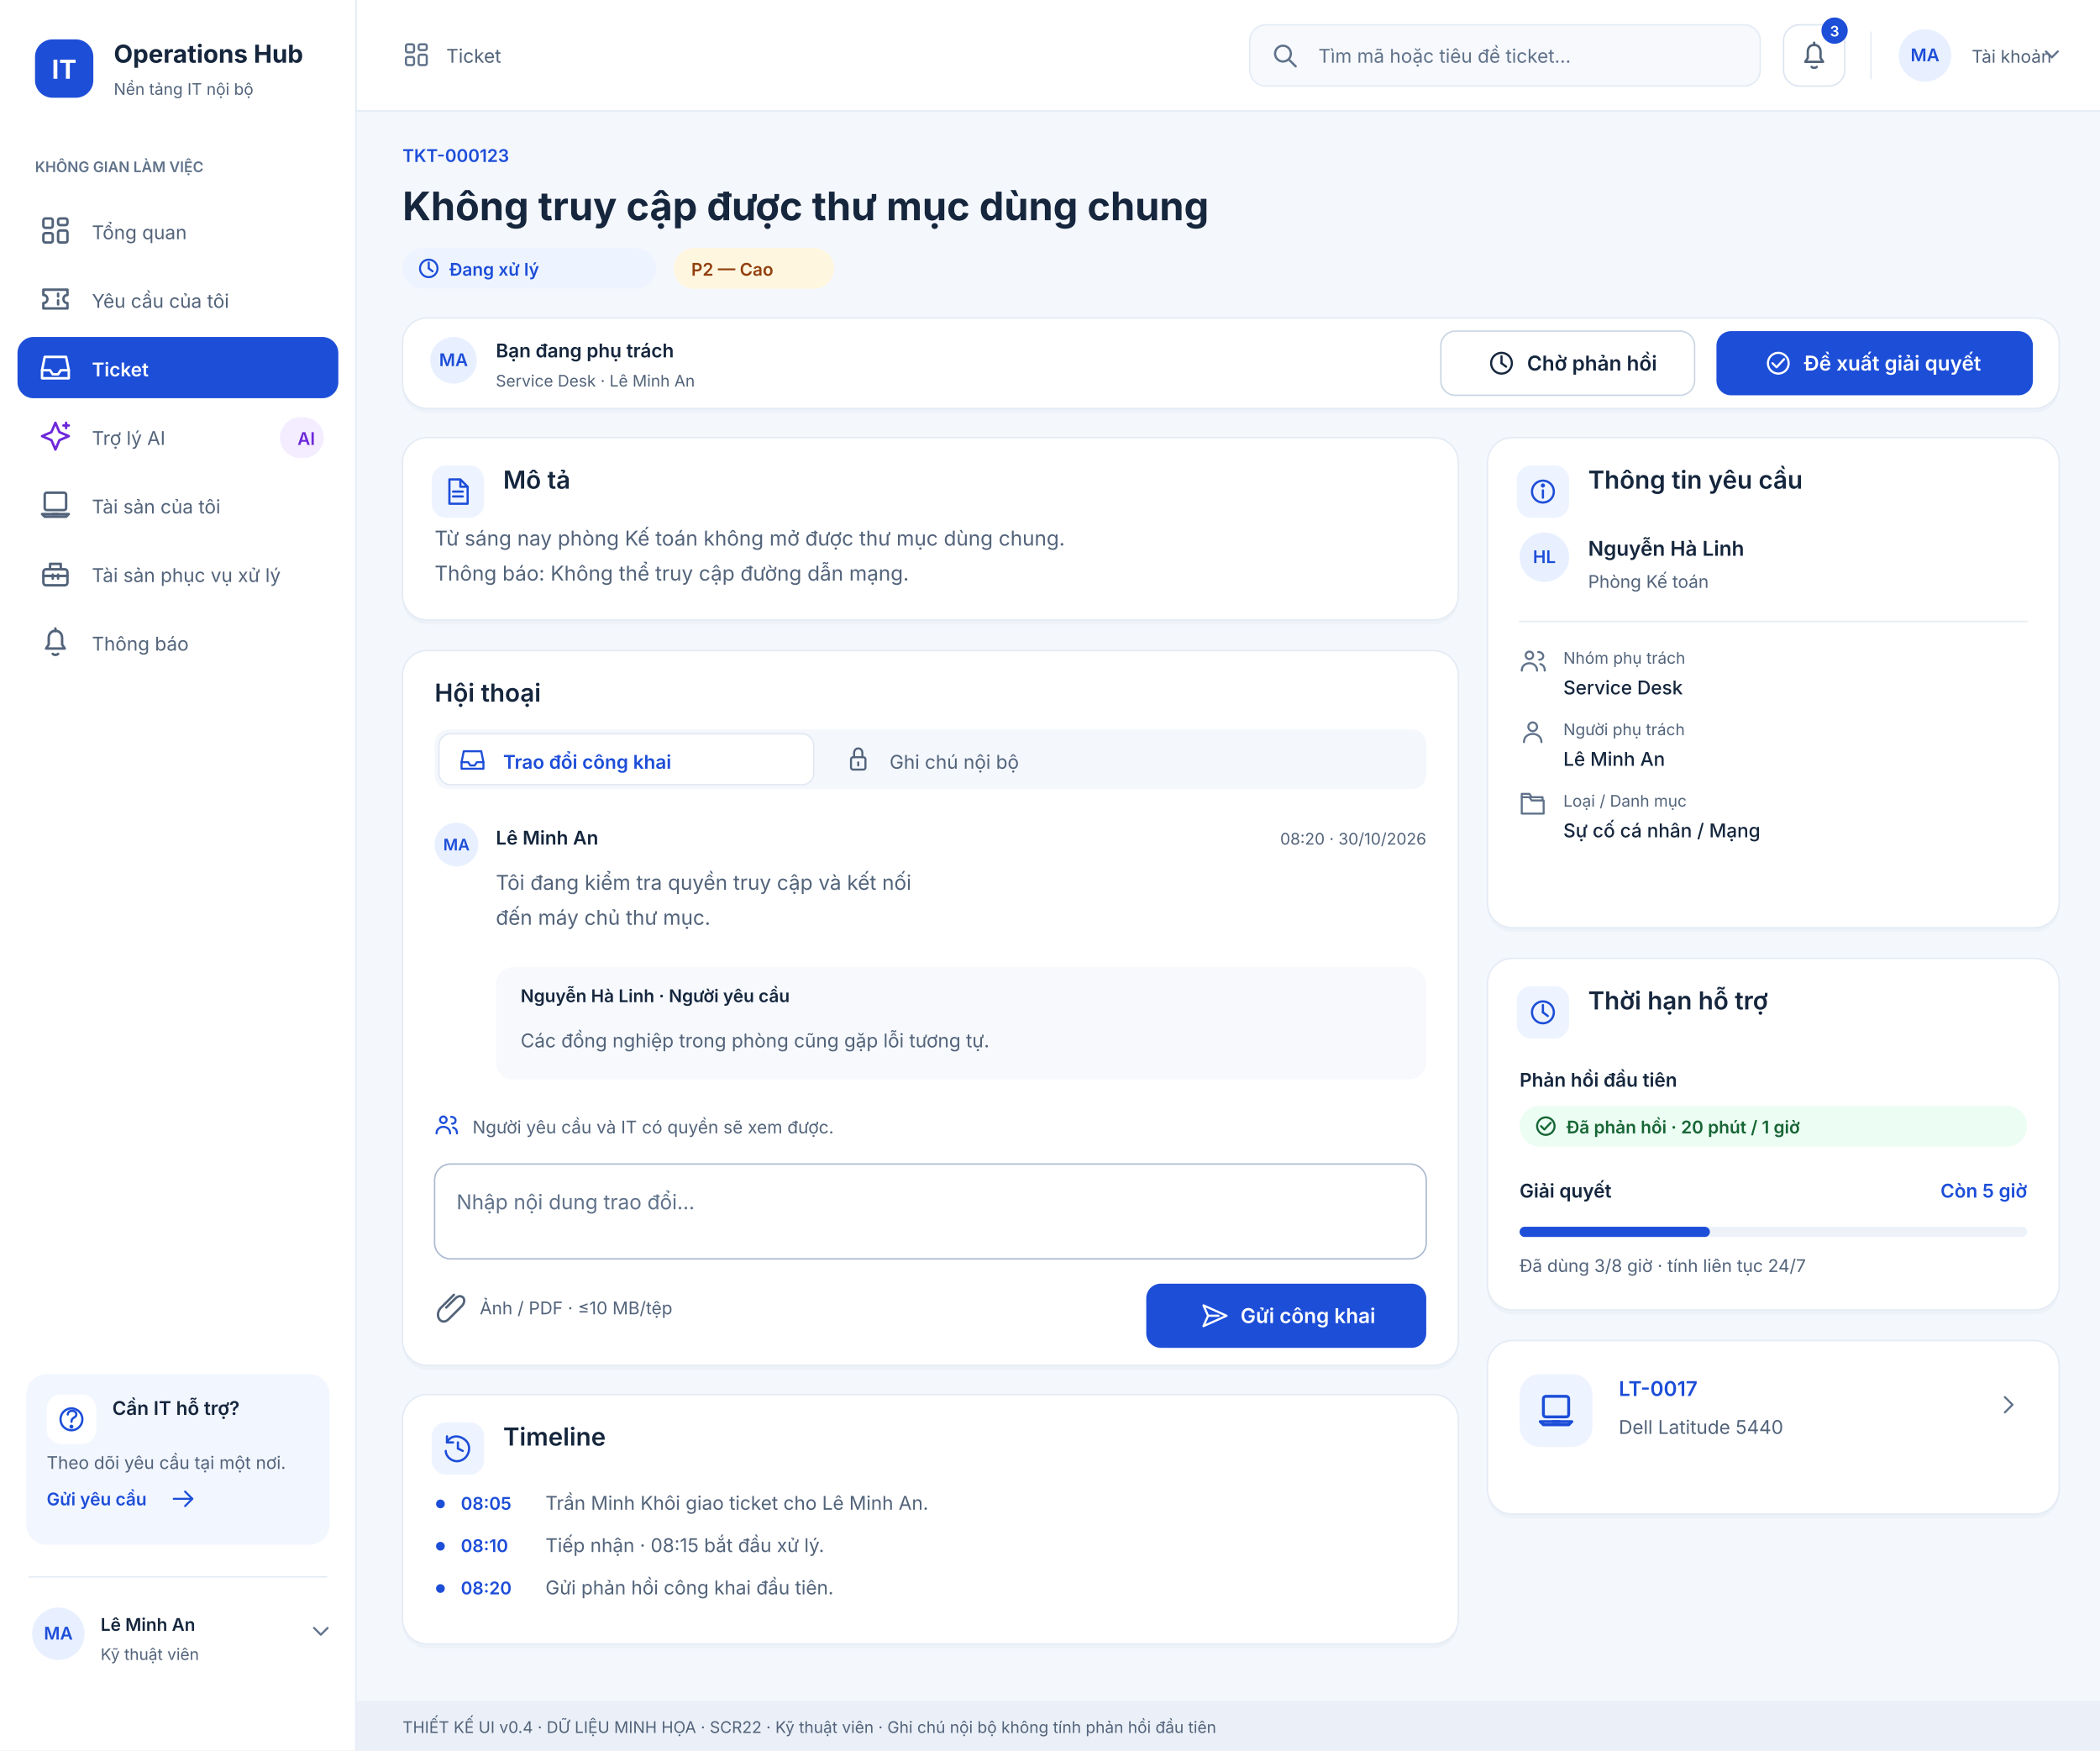
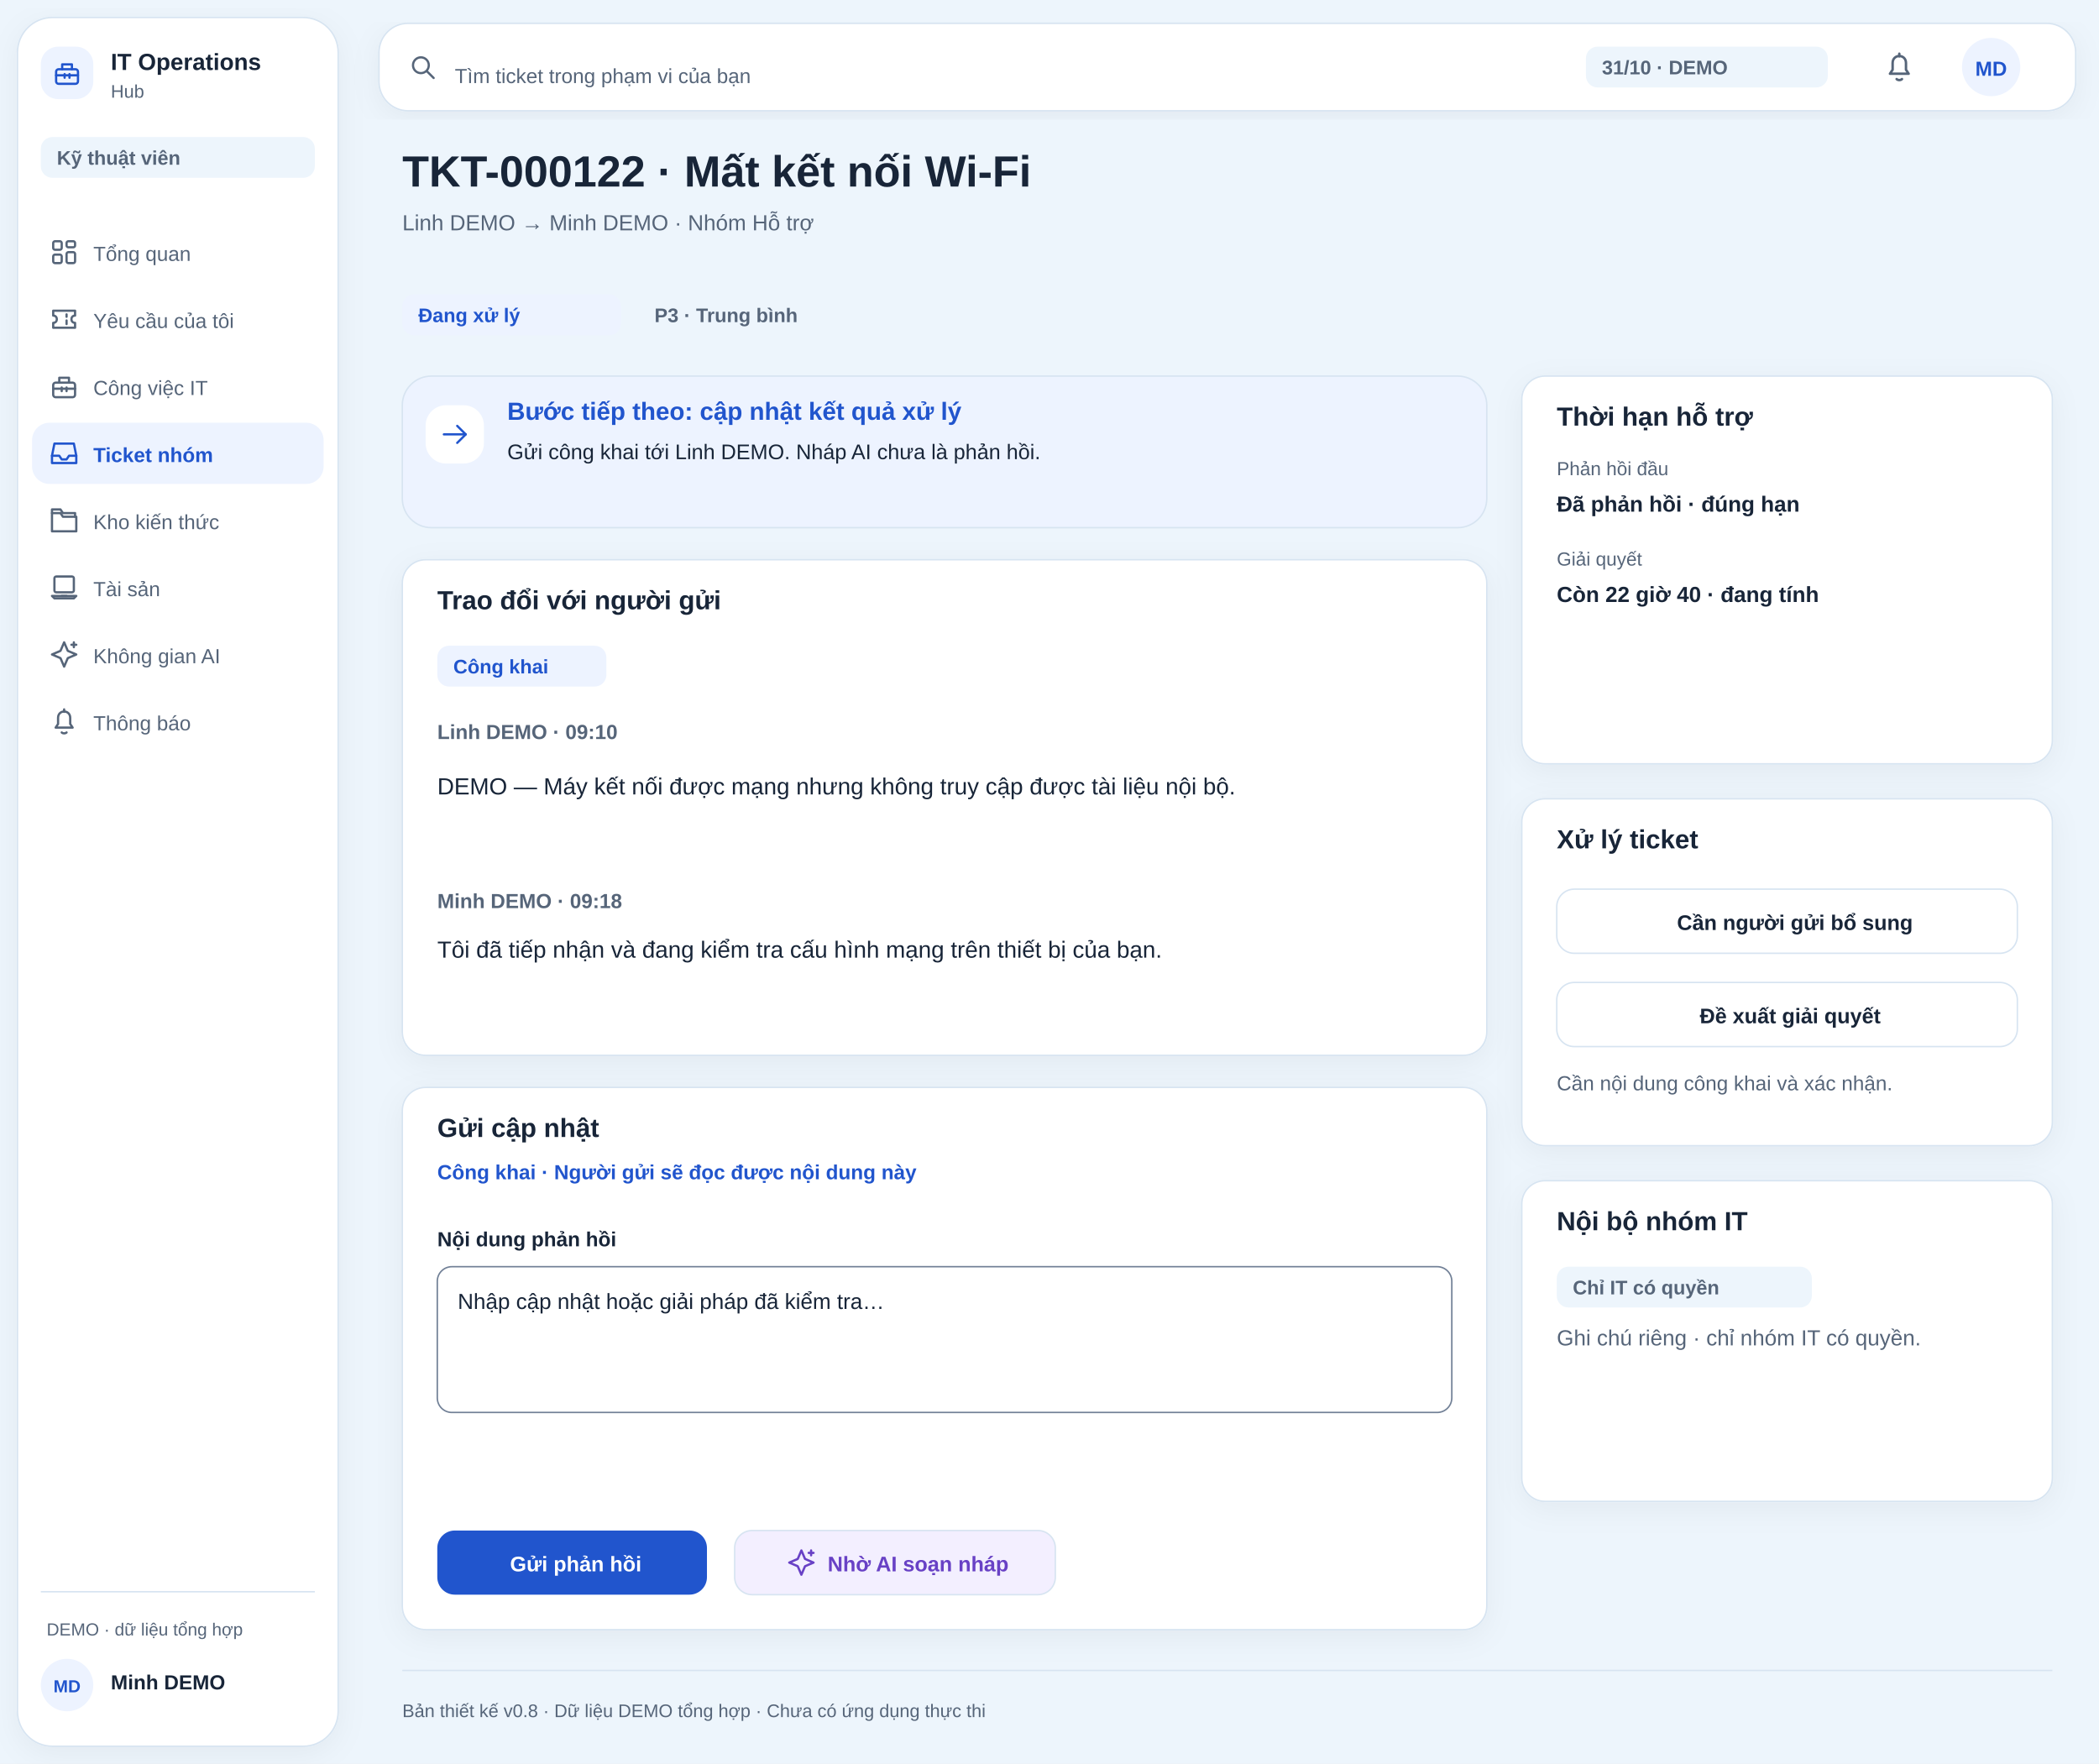
- <svg xmlns="http://www.w3.org/2000/svg" width="1440" height="1200" viewBox="0 0 1440 1200" role="img" aria-labelledby="title desc" data-figure-id="FIG-UI05" data-design-status="design-draft">
-   <style>text{font-family:Inter,Segoe UI,Arial,sans-serif}</style>
-   <rect x="0" y="0" width="1440" height="1200" rx="0" fill="#F4F7FC" />
-   <rect x="0" y="0" width="244" height="1200" rx="0" fill="white" />
-   <line x1="244" y1="0" x2="244" y2="1200" stroke="#E5ECF5" stroke-width="1" stroke-linecap="round" />
-   <rect x="24" y="27" width="40" height="40" rx="12" fill="#1D4ED8" />
-   <text x="44" y="54" font-size="18" fill="white" font-weight="700" text-anchor="middle">IT</text>
-   <text x="78" y="43" font-size="17" fill="#15263D" font-weight="700" text-anchor="start">Operations Hub</text>
-   <text x="78" y="65" font-size="11" fill="#52637A" font-weight="400" text-anchor="start">Nền tảng IT nội bộ</text>
-   <text x="24" y="118" font-size="10" fill="#60728A" font-weight="600" text-anchor="start">KHÔNG GIAN LÀM VIỆC</text>
-   <rect x="29.75" y="149.75" width="6.417" height="6.417" rx="1.375" fill="none" stroke="#52637A" stroke-width="1.696" />
-   <rect x="39.833" y="149.75" width="6.417" height="4.583" rx="1.375" fill="none" stroke="#52637A" stroke-width="1.696" />
-   <rect x="29.75" y="159.833" width="6.417" height="6.417" rx="1.375" fill="none" stroke="#52637A" stroke-width="1.696" />
-   <rect x="39.833" y="158.0" width="6.417" height="8.25" rx="1.375" fill="none" stroke="#52637A" stroke-width="1.696" />
-   <text x="63" y="164" font-size="13" fill="#52637A" font-weight="400" text-anchor="start">Tổng quan</text>
-   <path d="M 29.75 198.583 L 46.25 198.583 L 46.25 202.25 C 42.583 202.25 42.583 207.75 46.25 207.75 L 46.25 211.417 L 29.75 211.417 L 29.75 207.75 C 33.417 207.75 33.417 202.25 29.75 202.25 Z" fill="none" stroke="#52637A" stroke-width="1.696" stroke-linecap="round" stroke-linejoin="round" />
-   <line x1="39.833" y1="201.333" x2="39.833" y2="203.167" stroke="#52637A" stroke-width="1.696" stroke-linecap="round" />
-   <line x1="39.833" y1="205.917" x2="39.833" y2="208.667" stroke="#52637A" stroke-width="1.696" stroke-linecap="round" />
-   <text x="63" y="211" font-size="13" fill="#52637A" font-weight="400" text-anchor="start">Yêu cầu của tôi</text>
-   <rect x="12" y="231" width="220" height="42" rx="11" fill="#1D4ED8" />
-   <path d="M 30.667 244.667 L 45.333 244.667 L 47.167 253.833 L 47.167 259.333 L 28.833 259.333 L 28.833 253.833 Z" fill="none" stroke="white" stroke-width="1.696" stroke-linecap="round" stroke-linejoin="round" />
-   <path d="M 28.833 253.833 L 34.333 253.833 L 36.167 256.583 L 39.833 256.583 L 41.667 253.833 L 47.167 253.833" fill="none" stroke="white" stroke-width="1.696" stroke-linecap="round" stroke-linejoin="round" />
-   <text x="63" y="258" font-size="13" fill="white" font-weight="600" text-anchor="start">Ticket</text>
-   <path d="M 38.0 289.833 L 40.75 296.25 L 47.167 299.0 L 40.75 301.75 L 38.0 308.167 L 35.25 301.75 L 28.833 299.0 L 35.25 296.25 Z" fill="none" stroke="#6D28D9" stroke-width="1.696" stroke-linecap="round" stroke-linejoin="round" />
-   <line x1="45.333" y1="289.833" x2="45.333" y2="293.5" stroke="#6D28D9" stroke-width="1.696" stroke-linecap="round" />
-   <line x1="43.5" y1="291.667" x2="47.167" y2="291.667" stroke="#6D28D9" stroke-width="1.696" stroke-linecap="round" />
-   <text x="63" y="305" font-size="13" fill="#52637A" font-weight="400" text-anchor="start">Trợ lý AI</text>
-   <rect x="192" y="286" width="30" height="28" rx="14" fill="#F3EDFF" />
-   <text x="204" y="305" font-size="12" fill="#6D28D9" font-weight="600" text-anchor="start">AI</text>
-   <rect x="30.667" y="337.75" width="14.667" height="11.917" rx="1.375" fill="none" stroke="#52637A" stroke-width="1.696" />
-   <path d="M 28.833 352.417 L 47.167 352.417 L 45.333 354.25 L 30.667 354.25 Z" fill="none" stroke="#52637A" stroke-width="1.696" stroke-linecap="round" stroke-linejoin="round" />
-   <line x1="36.167" y1="352.417" x2="39.833" y2="352.417" stroke="#52637A" stroke-width="1.696" stroke-linecap="round" />
-   <text x="63" y="352" font-size="13" fill="#52637A" font-weight="400" text-anchor="start">Tài sản của tôi</text>
-   <rect x="29.75" y="390.25" width="16.5" height="11.0" rx="1.833" fill="none" stroke="#52637A" stroke-width="1.696" />
-   <path d="M 34.333 390.25 L 34.333 386.583 L 41.667 386.583 L 41.667 390.25" fill="none" stroke="#52637A" stroke-width="1.696" stroke-linecap="round" stroke-linejoin="round" />
-   <line x1="29.75" y1="394.833" x2="46.25" y2="394.833" stroke="#52637A" stroke-width="1.696" stroke-linecap="round" />
-   <line x1="36.167" y1="393.917" x2="36.167" y2="396.667" stroke="#52637A" stroke-width="1.696" stroke-linecap="round" />
-   <line x1="39.833" y1="393.917" x2="39.833" y2="396.667" stroke="#52637A" stroke-width="1.696" stroke-linecap="round" />
-   <text x="63" y="399" font-size="13" fill="#52637A" font-weight="400" text-anchor="start">Tài sản phục vụ xử lý</text>
-   <path d="M 31.583 444.583 L 44.417 444.583 L 42.583 441.833 L 42.583 437.25 C 42.583 430.833 33.417 430.833 33.417 437.25 L 33.417 441.833 Z" fill="none" stroke="#52637A" stroke-width="1.696" stroke-linecap="round" stroke-linejoin="round" />
-   <path d="M 36.167 448.25 C 37.083 449.167 38.917 449.167 39.833 448.25" fill="none" stroke="#52637A" stroke-width="1.696" stroke-linecap="round" stroke-linejoin="round" />
-   <line x1="38.0" y1="430.833" x2="38.0" y2="432.667" stroke="#52637A" stroke-width="1.696" stroke-linecap="round" />
-   <text x="63" y="446" font-size="13" fill="#52637A" font-weight="400" text-anchor="start">Thông báo</text>
-   <rect x="18" y="942" width="208" height="117" rx="14" fill="#F2F6FF" />
-   <rect x="32" y="956" width="34" height="34" rx="10" fill="white" />
-   <circle cx="49.0" cy="973.0" r="7.5" fill="none" stroke="#1D4ED8" stroke-width="1.542" />
-   <path d="M 46.5 969.667 C 46.5 966.333 52.333 966.333 52.333 969.667 C 52.333 972.167 49.0 971.333 49.0 974.667" fill="none" stroke="#1D4ED8" stroke-width="1.542" stroke-linecap="round" stroke-linejoin="round" />
-   <circle cx="49.0" cy="978.0" r="0.583" fill="#1D4ED8" stroke="#1D4ED8" stroke-width="1.542" />
-   <text x="77" y="970" font-size="13" fill="#15263D" font-weight="600" text-anchor="start">Cần IT hỗ trợ?</text>
-   <text x="32" y="1007" font-size="12" fill="#52637A" font-weight="400" text-anchor="start">Theo dõi yêu cầu tại một nơi.</text>
-   <text x="32" y="1032" font-size="12" fill="#1D4ED8" font-weight="600" text-anchor="start">Gửi yêu cầu</text>
-   <path d="M 126.917 1022.542 L 131.875 1027.5 L 126.917 1032.458" fill="none" stroke="#1D4ED8" stroke-width="1.4" stroke-linecap="round" stroke-linejoin="round" />
-   <line x1="119.125" y1="1027.5" x2="131.875" y2="1027.5" stroke="#1D4ED8" stroke-width="1.4" stroke-linecap="round" />
-   <line x1="20" y1="1081" x2="224" y2="1081" stroke="#E4EBF4" stroke-width="1" stroke-linecap="round" />
-   <circle cx="40.0" cy="1120.0" r="18.0" fill="#E8F0FF" />
-   <text x="40.0" y="1124.0" font-size="12" fill="#1D4ED8" font-weight="600" text-anchor="middle">MA</text>
-   <text x="69" y="1118" font-size="12" fill="#15263D" font-weight="600" text-anchor="start">Lê Minh An</text>
-   <text x="69" y="1138" font-size="11" fill="#52637A" font-weight="400" text-anchor="start">Kỹ thuật viên</text>
-   <path d="M 215.333 1116.0 L 220.0 1120.667 L 224.667 1116.0" fill="none" stroke="#60728A" stroke-width="1.4" stroke-linecap="round" stroke-linejoin="round" />
-   <rect x="245" y="0" width="1195" height="76" rx="0" fill="white" />
-   <line x1="244" y1="76" x2="1440" y2="76" stroke="#E4EBF4" stroke-width="1" stroke-linecap="round" />
-   <rect x="278.375" y="30.375" width="5.542" height="5.542" rx="1.188" fill="none" stroke="#60728A" stroke-width="1.465" />
-   <rect x="287.083" y="30.375" width="5.542" height="3.958" rx="1.188" fill="none" stroke="#60728A" stroke-width="1.465" />
-   <rect x="278.375" y="39.083" width="5.542" height="5.542" rx="1.188" fill="none" stroke="#60728A" stroke-width="1.465" />
-   <rect x="287.083" y="37.5" width="5.542" height="7.125" rx="1.188" fill="none" stroke="#60728A" stroke-width="1.465" />
-   <text x="306" y="43" font-size="13" fill="#52637A" font-weight="400" text-anchor="start">Ticket</text>
-   <rect x="857" y="17" width="350" height="42" rx="11" fill="#F7F9FD" stroke="#E4EBF4" stroke-width="1" />
-   <circle cx="879.75" cy="36.75" r="5.417" fill="none" stroke="#60728A" stroke-width="1.542" />
-   <line x1="883.917" y1="40.917" x2="888.5" y2="45.5" stroke="#60728A" stroke-width="1.542" stroke-linecap="round" />
-   <text x="904" y="43" font-size="13" fill="#60728A" font-weight="400" text-anchor="start">Tìm mã hoặc tiêu đề ticket…</text>
-   <rect x="1223" y="17" width="42" height="42" rx="11" fill="white" stroke="#DCE5F0" stroke-width="1" />
-   <path d="M 1237.875 42.375 L 1250.125 42.375 L 1248.375 39.75 L 1248.375 35.375 C 1248.375 29.25 1239.625 29.25 1239.625 35.375 L 1239.625 39.75 Z" fill="none" stroke="#52637A" stroke-width="1.619" stroke-linecap="round" stroke-linejoin="round" />
-   <path d="M 1242.25 45.875 C 1243.125 46.75 1244.875 46.75 1245.75 45.875" fill="none" stroke="#52637A" stroke-width="1.619" stroke-linecap="round" stroke-linejoin="round" />
-   <line x1="1244.0" y1="29.25" x2="1244.0" y2="31.0" stroke="#52637A" stroke-width="1.619" stroke-linecap="round" />
-   <circle cx="1258" cy="21" r="9" fill="#1D4ED8" />
-   <text x="1258" y="25" font-size="10" fill="white" font-weight="600" text-anchor="middle">3</text>
-   <line x1="1283" y1="22" x2="1283" y2="54" stroke="#E4EBF4" stroke-width="1" stroke-linecap="round" />
-   <circle cx="1320.0" cy="38.0" r="18.0" fill="#E8F0FF" />
-   <text x="1320.0" y="42.0" font-size="12" fill="#1D4ED8" font-weight="600" text-anchor="middle">MA</text>
-   <text x="1352" y="43" font-size="12" fill="#52637A" font-weight="400" text-anchor="start">Tài khoản</text>
-   <path d="M 1402.917 35.25 L 1407.0 39.333 L 1411.083 35.25" fill="none" stroke="#60728A" stroke-width="1.4" stroke-linecap="round" stroke-linejoin="round" />
-   <text x="276" y="111" font-size="12" fill="#1D4ED8" font-weight="600" text-anchor="start">TKT-000123</text>
-   <text x="276" y="151" font-size="27" fill="#15263D" font-weight="700" text-anchor="start">Không truy cập được thư mục dùng chung</text>
-   <rect x="276" y="170" width="174" height="28" rx="14" fill="#EEF4FF" />
-   <circle cx="294.0" cy="184.0" r="6.0" fill="none" stroke="#1D4ED8" stroke-width="1.4" />
-   <line x1="294.0" y1="180.0" x2="294.0" y2="184.0" stroke="#1D4ED8" stroke-width="1.4" stroke-linecap="round" />
-   <line x1="294.0" y1="184.0" x2="296.667" y2="186.0" stroke="#1D4ED8" stroke-width="1.4" stroke-linecap="round" />
-   <text x="308" y="189" font-size="12" fill="#1D4ED8" font-weight="600" text-anchor="start">Đang xử lý</text>
-   <rect x="462" y="170" width="110" height="28" rx="14" fill="#FFF6DF" />
-   <text x="474" y="189" font-size="12" fill="#92400E" font-weight="600" text-anchor="start">P2 — Cao</text>
-   <rect x="276" y="221" width="1136" height="62" rx="17" fill="#EAF0F8" opacity="0.65" />
-   <rect x="276" y="218" width="1136" height="62" rx="17" fill="white" stroke="#E4EBF4" stroke-width="1" />
-   <circle cx="311.0" cy="247.0" r="16.0" fill="#E8F0FF" />
-   <text x="311.0" y="251.0" font-size="12" fill="#1D4ED8" font-weight="600" text-anchor="middle">MA</text>
-   <text x="340" y="245" font-size="13" fill="#15263D" font-weight="600" text-anchor="start">Bạn đang phụ trách</text>
-   <text x="340" y="265" font-size="11" fill="#52637A" font-weight="400" text-anchor="start">Service Desk · Lê Minh An</text>
-   <rect x="988" y="227" width="174" height="44" rx="10" fill="white" stroke="#CAD5E4" stroke-width="1" />
-   <circle cx="1029.6" cy="249.0" r="7.125" fill="none" stroke="#15263D" stroke-width="1.465" />
-   <line x1="1029.6" y1="244.25" x2="1029.6" y2="249.0" stroke="#15263D" stroke-width="1.465" stroke-linecap="round" />
-   <line x1="1029.6" y1="249.0" x2="1032.767" y2="251.375" stroke="#15263D" stroke-width="1.465" stroke-linecap="round" />
-   <text x="1047.1" y="254.0" font-size="14" fill="#15263D" font-weight="600" text-anchor="start">Chờ phản hồi</text>
-   <rect x="1177" y="227" width="217" height="44" rx="10" fill="#1D4ED8" />
-   <circle cx="1219.4" cy="249.0" r="7.125" fill="none" stroke="white" stroke-width="1.465" />
-   <path d="M 1215.442 249.0 L 1218.213 251.771 L 1223.358 246.229" fill="none" stroke="white" stroke-width="1.465" stroke-linecap="round" stroke-linejoin="round" />
-   <text x="1236.9" y="254.0" font-size="14" fill="white" font-weight="600" text-anchor="start">Đề xuất giải quyết</text>
-   <rect x="276" y="303" width="724" height="125" rx="17" fill="#EAF0F8" opacity="0.65" />
-   <rect x="276" y="300" width="724" height="125" rx="17" fill="white" stroke="#E4EBF4" stroke-width="1" />
-   <rect x="296" y="319" width="36" height="36" rx="10" fill="#EEF4FF" />
-   <path d="M 308.167 328.667 L 315.667 328.667 L 320.667 333.667 L 320.667 345.333 L 308.167 345.333 Z M 315.667 328.667 L 315.667 333.667 L 320.667 333.667" fill="none" stroke="#1D4ED8" stroke-width="1.542" stroke-linecap="round" stroke-linejoin="round" />
-   <line x1="310.667" y1="337.0" x2="317.333" y2="337.0" stroke="#1D4ED8" stroke-width="1.542" stroke-linecap="round" />
-   <line x1="310.667" y1="340.333" x2="317.333" y2="340.333" stroke="#1D4ED8" stroke-width="1.542" stroke-linecap="round" />
-   <text x="345" y="335" font-size="17" fill="#15263D" font-weight="600" text-anchor="start">Mô tả</text>
-   <text x="298" y="374" font-size="14" fill="#52637A" font-weight="400" text-anchor="start">Từ sáng nay phòng Kế toán không mở được thư mục dùng chung.</text>
-   <text x="298" y="398" font-size="14" fill="#52637A" font-weight="400" text-anchor="start">Thông báo: Không thể truy cập đường dẫn mạng.</text>
-   <rect x="276" y="449" width="724" height="490" rx="17" fill="#EAF0F8" opacity="0.65" />
-   <rect x="276" y="446" width="724" height="490" rx="17" fill="white" stroke="#E4EBF4" stroke-width="1" />
-   <text x="298" y="481" font-size="17" fill="#15263D" font-weight="600" text-anchor="start">Hội thoại</text>
-   <rect x="298" y="500" width="680" height="41" rx="10" fill="#F4F7FC" />
-   <rect x="301" y="503" width="257" height="35" rx="8" fill="white" stroke="#E1E9F4" stroke-width="1" />
-   <path d="M 318.0 515.0 L 330.0 515.0 L 331.5 522.5 L 331.5 527.0 L 316.5 527.0 L 316.5 522.5 Z" fill="none" stroke="#1D4ED8" stroke-width="1.4" stroke-linecap="round" stroke-linejoin="round" />
-   <path d="M 316.5 522.5 L 321.0 522.5 L 322.5 524.75 L 325.5 524.75 L 327.0 522.5 L 331.5 522.5" fill="none" stroke="#1D4ED8" stroke-width="1.4" stroke-linecap="round" stroke-linejoin="round" />
-   <text x="345" y="527" font-size="13" fill="#1D4ED8" font-weight="600" text-anchor="start">Trao đổi công khai</text>
-   <rect x="583.542" y="519.083" width="9.917" height="8.5" rx="1.417" fill="none" stroke="#52637A" stroke-width="1.4" />
-   <path d="M 585.667 519.083 L 585.667 516.25 C 585.667 512.0 591.333 512.0 591.333 516.25 L 591.333 519.083" fill="none" stroke="#52637A" stroke-width="1.4" stroke-linecap="round" stroke-linejoin="round" />
-   <line x1="588.5" y1="522.625" x2="588.5" y2="524.75" stroke="#52637A" stroke-width="1.4" stroke-linecap="round" />
-   <text x="610" y="527" font-size="13" fill="#52637A" font-weight="400" text-anchor="start">Ghi chú nội bộ</text>
-   <circle cx="313.0" cy="579.0" r="15.0" fill="#E8F0FF" />
-   <text x="313.0" y="583.0" font-size="11" fill="#1D4ED8" font-weight="600" text-anchor="middle">MA</text>
-   <text x="340" y="579" font-size="13" fill="#15263D" font-weight="600" text-anchor="start">Lê Minh An</text>
-   <text x="978" y="579" font-size="11" fill="#52637A" font-weight="400" text-anchor="end">08:20 · 30/10/2026</text>
-   <text x="340" y="610" font-size="14" fill="#52637A" font-weight="400" text-anchor="start">Tôi đang kiểm tra quyền truy cập và kết nối</text>
-   <text x="340" y="634" font-size="14" fill="#52637A" font-weight="400" text-anchor="start">đến máy chủ thư mục.</text>
-   <rect x="340" y="663" width="638" height="77" rx="12" fill="#F7F9FD" />
-   <text x="357" y="687" font-size="12" fill="#15263D" font-weight="600" text-anchor="start">Nguyễn Hà Linh · Người yêu cầu</text>
-   <text x="357" y="718" font-size="13" fill="#52637A" font-weight="400" text-anchor="start">Các đồng nghiệp trong phòng cũng gặp lỗi tương tự.</text>
-   <circle cx="304.0" cy="767.667" r="2.267" fill="none" stroke="#1D4ED8" stroke-width="1.4" />
-   <path d="M 299.333 777.0 C 299.333 771.0 308.667 771.0 308.667 777.0" fill="none" stroke="#1D4ED8" stroke-width="1.4" stroke-linecap="round" stroke-linejoin="round" />
-   <path d="M 309.333 765.667 C 313.333 765.667 313.333 770.333 310.0 770.333" fill="none" stroke="#1D4ED8" stroke-width="1.4" stroke-linecap="round" stroke-linejoin="round" />
-   <path d="M 310.667 773.0 C 312.667 773.667 313.333 775.0 313.333 777.0" fill="none" stroke="#1D4ED8" stroke-width="1.4" stroke-linecap="round" stroke-linejoin="round" />
-   <text x="324" y="777" font-size="12" fill="#52637A" font-weight="400" text-anchor="start">Người yêu cầu và IT có quyền sẽ xem được.</text>
-   <rect x="298" y="798" width="680" height="65" rx="11" fill="white" stroke="#ABBAD0" stroke-width="1" />
-   <text x="313" y="829" font-size="14" fill="#60728A" font-weight="400" text-anchor="start">Nhập nội dung trao đổi…</text>
-   <path d="M 306.0 896.375 L 312.125 890.25 C 316.5 885.875 320.875 891.125 316.5 895.5 L 307.75 904.25 C 302.5 909.5 297.25 901.625 302.5 896.375 L 311.25 887.625" fill="none" stroke="#52637A" stroke-width="1.619" stroke-linecap="round" stroke-linejoin="round" />
-   <text x="329" y="901" font-size="12" fill="#52637A" font-weight="400" text-anchor="start">Ảnh / PDF · ≤10 MB/tệp</text>
-   <rect x="786" y="880" width="192" height="44" rx="10" fill="#1D4ED8" />
-   <path d="M 825.233 894.875 L 841.067 902.0 L 825.233 909.125 L 828.4 902.0 Z" fill="none" stroke="white" stroke-width="1.465" stroke-linecap="round" stroke-linejoin="round" />
-   <line x1="828.4" y1="902.0" x2="835.525" y2="902.0" stroke="white" stroke-width="1.465" stroke-linecap="round" />
-   <text x="850.65" y="907.0" font-size="14" fill="white" font-weight="600" text-anchor="start">Gửi công khai</text>
-   <rect x="276" y="959" width="724" height="171" rx="17" fill="#EAF0F8" opacity="0.65" />
-   <rect x="276" y="956" width="724" height="171" rx="17" fill="white" stroke="#E4EBF4" stroke-width="1" />
-   <rect x="296" y="975" width="36" height="36" rx="10" fill="#EEF4FF" />
-   <path d="M 306.5 988.833 C 308.167 984.667 314.0 983.0 319.0 987.167 C 324.0 991.333 321.5 999.667 315.667 1001.333 C 310.667 1003.0 305.667 998.833 305.667 994.667" fill="none" stroke="#1D4ED8" stroke-width="1.542" stroke-linecap="round" stroke-linejoin="round" />
-   <path d="M 306.5 984.667 L 306.5 988.833 L 310.667 988.833" fill="none" stroke="#1D4ED8" stroke-width="1.542" stroke-linecap="round" stroke-linejoin="round" />
-   <line x1="314.0" y1="988.833" x2="314.0" y2="993.0" stroke="#1D4ED8" stroke-width="1.542" stroke-linecap="round" />
-   <line x1="314.0" y1="993.0" x2="317.333" y2="994.667" stroke="#1D4ED8" stroke-width="1.542" stroke-linecap="round" />
-   <text x="345" y="991" font-size="17" fill="#15263D" font-weight="600" text-anchor="start">Timeline</text>
-   <circle cx="302" cy="1031" r="3" fill="#1D4ED8" />
-   <text x="316" y="1035" font-size="12" fill="#1D4ED8" font-weight="600" text-anchor="start">08:05</text>
-   <text x="374" y="1035" font-size="13" fill="#52637A" font-weight="400" text-anchor="start">Trần Minh Khôi giao ticket cho Lê Minh An.</text>
-   <circle cx="302" cy="1060" r="3" fill="#1D4ED8" />
-   <text x="316" y="1064" font-size="12" fill="#1D4ED8" font-weight="600" text-anchor="start">08:10</text>
-   <text x="374" y="1064" font-size="13" fill="#52637A" font-weight="400" text-anchor="start">Tiếp nhận · 08:15 bắt đầu xử lý.</text>
-   <circle cx="302" cy="1089" r="3" fill="#1D4ED8" />
-   <text x="316" y="1093" font-size="12" fill="#1D4ED8" font-weight="600" text-anchor="start">08:20</text>
-   <text x="374" y="1093" font-size="13" fill="#52637A" font-weight="400" text-anchor="start">Gửi phản hồi công khai đầu tiên.</text>
-   <rect x="1020" y="303" width="392" height="336" rx="17" fill="#EAF0F8" opacity="0.65" />
-   <rect x="1020" y="300" width="392" height="336" rx="17" fill="white" stroke="#E4EBF4" stroke-width="1" />
-   <rect x="1040" y="319" width="36" height="36" rx="10" fill="#EEF4FF" />
-   <circle cx="1058.0" cy="337.0" r="7.5" fill="none" stroke="#1D4ED8" stroke-width="1.542" />
-   <circle cx="1058.0" cy="332.833" r="0.667" fill="#1D4ED8" stroke="#1D4ED8" stroke-width="1.542" />
-   <line x1="1058.0" y1="336.167" x2="1058.0" y2="341.167" stroke="#1D4ED8" stroke-width="1.542" stroke-linecap="round" />
-   <text x="1089" y="335" font-size="17" fill="#15263D" font-weight="600" text-anchor="start">Thông tin yêu cầu</text>
-   <circle cx="1059.0" cy="382.0" r="17.0" fill="#E8F0FF" />
-   <text x="1059.0" y="386.0" font-size="12" fill="#1D4ED8" font-weight="600" text-anchor="middle">HL</text>
-   <text x="1089" y="381" font-size="14" fill="#15263D" font-weight="600" text-anchor="start">Nguyễn Hà Linh</text>
-   <text x="1089" y="403" font-size="12" fill="#52637A" font-weight="400" text-anchor="start">Phòng Kế toán</text>
-   <line x1="1042" y1="426" x2="1390" y2="426" stroke="#E4EBF4" stroke-width="1" stroke-linecap="round" />
-   <circle cx="1048.75" cy="449.25" r="2.55" fill="none" stroke="#60728A" stroke-width="1.4" />
-   <path d="M 1043.5 459.75 C 1043.5 453.0 1054.0 453.0 1054.0 459.75" fill="none" stroke="#60728A" stroke-width="1.4" stroke-linecap="round" stroke-linejoin="round" />
-   <path d="M 1054.75 447.0 C 1059.25 447.0 1059.25 452.25 1055.5 452.25" fill="none" stroke="#60728A" stroke-width="1.4" stroke-linecap="round" stroke-linejoin="round" />
-   <path d="M 1056.25 455.25 C 1058.5 456.0 1059.25 457.5 1059.25 459.75" fill="none" stroke="#60728A" stroke-width="1.4" stroke-linecap="round" stroke-linejoin="round" />
-   <text x="1072" y="455" font-size="11" fill="#52637A" font-weight="400" text-anchor="start">Nhóm phụ trách</text>
-   <text x="1072" y="476" font-size="13" fill="#15263D" font-weight="500" text-anchor="start">Service Desk</text>
-   <circle cx="1051.0" cy="498.25" r="3.0" fill="none" stroke="#60728A" stroke-width="1.4" />
-   <path d="M 1045.0 508.75 C 1045.0 501.25 1057.0 501.25 1057.0 508.75" fill="none" stroke="#60728A" stroke-width="1.4" stroke-linecap="round" stroke-linejoin="round" />
-   <text x="1072" y="504" font-size="11" fill="#52637A" font-weight="400" text-anchor="start">Người phụ trách</text>
-   <text x="1072" y="525" font-size="13" fill="#15263D" font-weight="500" text-anchor="start">Lê Minh An</text>
-   <path d="M 1043.5 546.5 L 1048.75 546.5 L 1050.25 548.75 L 1058.5 548.75 L 1058.5 557.75 L 1043.5 557.75 Z" fill="none" stroke="#60728A" stroke-width="1.4" stroke-linecap="round" stroke-linejoin="round" />
-   <path d="M 1043.5 546.5 L 1043.5 544.25 L 1048.75 544.25 L 1050.25 546.5 L 1057.75 546.5 L 1057.75 548.75" fill="none" stroke="#60728A" stroke-width="1.4" stroke-linecap="round" stroke-linejoin="round" />
-   <text x="1072" y="553" font-size="11" fill="#52637A" font-weight="400" text-anchor="start">Loại / Danh mục</text>
-   <text x="1072" y="574" font-size="13" fill="#15263D" font-weight="500" text-anchor="start">Sự cố cá nhân / Mạng</text>
-   <rect x="1020" y="660" width="392" height="241" rx="17" fill="#EAF0F8" opacity="0.65" />
-   <rect x="1020" y="657" width="392" height="241" rx="17" fill="white" stroke="#E4EBF4" stroke-width="1" />
-   <rect x="1040" y="676" width="36" height="36" rx="10" fill="#EEF4FF" />
-   <circle cx="1058.0" cy="694.0" r="7.5" fill="none" stroke="#1D4ED8" stroke-width="1.542" />
-   <line x1="1058.0" y1="689.0" x2="1058.0" y2="694.0" stroke="#1D4ED8" stroke-width="1.542" stroke-linecap="round" />
-   <line x1="1058.0" y1="694.0" x2="1061.333" y2="696.5" stroke="#1D4ED8" stroke-width="1.542" stroke-linecap="round" />
-   <text x="1089" y="692" font-size="17" fill="#15263D" font-weight="600" text-anchor="start">Thời hạn hỗ trợ</text>
-   <text x="1042" y="745" font-size="13" fill="#15263D" font-weight="600" text-anchor="start">Phản hồi đầu tiên</text>
-   <rect x="1042" y="758" width="348" height="28" rx="14" fill="#ECFDF3" />
-   <circle cx="1060.0" cy="772.0" r="6.0" fill="none" stroke="#166534" stroke-width="1.4" />
-   <path d="M 1056.667 772.0 L 1059.0 774.333 L 1063.333 769.667" fill="none" stroke="#166534" stroke-width="1.4" stroke-linecap="round" stroke-linejoin="round" />
-   <text x="1074" y="777" font-size="12" fill="#166534" font-weight="600" text-anchor="start">Đã phản hồi · 20 phút / 1 giờ</text>
-   <text x="1042" y="821" font-size="13" fill="#15263D" font-weight="600" text-anchor="start">Giải quyết</text>
-   <text x="1390" y="821" font-size="13" fill="#1D4ED8" font-weight="600" text-anchor="end">Còn 5 giờ</text>
-   <rect x="1042" y="841" width="348" height="7" rx="3.5" fill="#EDF2F9" />
-   <rect x="1042" y="841" width="130.5" height="7" rx="3.5" fill="#1D4ED8" />
-   <text x="1042" y="872" font-size="12" fill="#52637A" font-weight="400" text-anchor="start">Đã dùng 3/8 giờ · tính liên tục 24/7</text>
-   <rect x="1020" y="922" width="392" height="119" rx="17" fill="#EAF0F8" opacity="0.65" />
-   <rect x="1020" y="919" width="392" height="119" rx="17" fill="white" stroke="#E4EBF4" stroke-width="1" />
-   <rect x="1042" y="942" width="50" height="50" rx="14" fill="#EEF4FF" />
-   <rect x="1058.333" y="957.25" width="17.333" height="14.083" rx="1.625" fill="none" stroke="#1D4ED8" stroke-width="2.004" />
-   <path d="M 1056.167 974.583 L 1077.833 974.583 L 1075.667 976.75 L 1058.333 976.75 Z" fill="none" stroke="#1D4ED8" stroke-width="2.004" stroke-linecap="round" stroke-linejoin="round" />
-   <line x1="1064.833" y1="974.583" x2="1069.167" y2="974.583" stroke="#1D4ED8" stroke-width="2.004" stroke-linecap="round" />
-   <text x="1110" y="957" font-size="14" fill="#1D4ED8" font-weight="600" text-anchor="start">LT-0017</text>
-   <text x="1110" y="983" font-size="13" fill="#52637A" font-weight="400" text-anchor="start">Dell Latitude 5440</text>
-   <path d="M 1374.75 957.75 L 1380.0 963.0 L 1374.75 968.25" fill="none" stroke="#60728A" stroke-width="1.4" stroke-linecap="round" stroke-linejoin="round" />
-   <rect x="244" y="1166" width="1196" height="34" rx="0" fill="#EBF0F8" />
-   <text x="276" y="1188" font-size="11" fill="#52637A" font-weight="400" text-anchor="start">THIẾT KẾ UI v0.4 · DỮ LIỆU MINH HỌA · SCR22 · Kỹ thuật viên · Ghi chú nội bộ không tính phản hồi đầu tiên</text>
+ <svg xmlns="http://www.w3.org/2000/svg" width="1440" height="1210" viewBox="0 0 1440 1210" role="img" aria-labelledby="title desc">
+   <defs>
+     <filter id="soft">
+       <feDropShadow dx="0" dy="5" stdDeviation="10" flood-color="#182538" flood-opacity=".05" />
+     </filter>
+   </defs>
+   <g font-family="Segoe UI,Arial,sans-serif">
+     <rect x="0" y="0" width="1440" height="1210" rx="0" fill="#EDF5FC" stroke="none" stroke-width="1" />
+     <rect x="12" y="12" width="220" height="1186" rx="24" fill="#FFFFFF" stroke="#D7E4F1" stroke-width="1" filter="url(#soft)" />
+     <rect x="28" y="32" width="36" height="36" rx="12" fill="#EDF3FF" stroke="none" stroke-width="1" />
+     <g transform="translate(36 40) scale(0.8333333)" color="#2155CD">
+       <rect x="3.0" y="9.0" width="18.0" height="12.0" rx="2.0" fill="none" stroke="currentColor" stroke-width="1.85" />
+       <path d="M 8.0 9.0 L 8.0 5.0 L 16.0 5.0 L 16.0 9.0" fill="none" stroke="currentColor" stroke-width="1.85" stroke-linecap="round" stroke-linejoin="round" />
+       <line x1="3.0" y1="14.0" x2="21.0" y2="14.0" stroke="currentColor" stroke-width="1.85" stroke-linecap="round" />
+       <line x1="10.0" y1="13.0" x2="10.0" y2="16.0" stroke="currentColor" stroke-width="1.85" stroke-linecap="round" />
+       <line x1="14.0" y1="13.0" x2="14.0" y2="16.0" stroke="currentColor" stroke-width="1.85" stroke-linecap="round" />
+     </g>
+     <text x="76" y="48" font-size="16" fill="#182538" font-weight="700" text-anchor="start" data-max-width="144">IT Operations</text>
+     <text x="76" y="67" font-size="12.5" fill="#566579" font-weight="500" text-anchor="start" data-max-width="144">Hub</text>
+     <rect x="28" y="94" width="188" height="28" rx="8" fill="#EDF5FC" stroke="none" stroke-width="1" />
+     <text x="39" y="113" font-size="13.5" fill="#566579" font-weight="600" text-anchor="start" data-max-width="166">Kỹ thuật viên</text>
+     <g transform="translate(34 163) scale(0.8333333)" color="#566579">
+       <rect x="3.0" y="3.0" width="7.0" height="7.0" rx="1.5" fill="none" stroke="currentColor" stroke-width="1.85" />
+       <rect x="14.0" y="3.0" width="7.0" height="5.0" rx="1.5" fill="none" stroke="currentColor" stroke-width="1.85" />
+       <rect x="3.0" y="14.0" width="7.0" height="7.0" rx="1.5" fill="none" stroke="currentColor" stroke-width="1.85" />
+       <rect x="14.0" y="12.0" width="7.0" height="9.0" rx="1.5" fill="none" stroke="currentColor" stroke-width="1.85" />
+     </g>
+     <text x="64" y="179" font-size="14" fill="#566579" font-weight="500" text-anchor="start" data-max-width="150">Tổng quan</text>
+     <g transform="translate(34 209) scale(0.8333333)" color="#566579">
+       <path d="M 3.0 5.0 L 21.0 5.0 L 21.0 9.0 C 17.0 9.0 17.0 15.0 21.0 15.0 L 21.0 19.0 L 3.0 19.0 L 3.0 15.0 C 7.0 15.0 7.0 9.0 3.0 9.0 Z" fill="none" stroke="currentColor" stroke-width="1.85" stroke-linecap="round" stroke-linejoin="round" />
+       <line x1="14.0" y1="8.0" x2="14.0" y2="10.0" stroke="currentColor" stroke-width="1.85" stroke-linecap="round" />
+       <line x1="14.0" y1="13.0" x2="14.0" y2="16.0" stroke="currentColor" stroke-width="1.85" stroke-linecap="round" />
+     </g>
+     <text x="64" y="225" font-size="14" fill="#566579" font-weight="500" text-anchor="start" data-max-width="150">Yêu cầu của tôi</text>
+     <g transform="translate(34 255) scale(0.8333333)" color="#566579">
+       <rect x="3.0" y="9.0" width="18.0" height="12.0" rx="2.0" fill="none" stroke="currentColor" stroke-width="1.85" />
+       <path d="M 8.0 9.0 L 8.0 5.0 L 16.0 5.0 L 16.0 9.0" fill="none" stroke="currentColor" stroke-width="1.85" stroke-linecap="round" stroke-linejoin="round" />
+       <line x1="3.0" y1="14.0" x2="21.0" y2="14.0" stroke="currentColor" stroke-width="1.85" stroke-linecap="round" />
+       <line x1="10.0" y1="13.0" x2="10.0" y2="16.0" stroke="currentColor" stroke-width="1.85" stroke-linecap="round" />
+       <line x1="14.0" y1="13.0" x2="14.0" y2="16.0" stroke="currentColor" stroke-width="1.85" stroke-linecap="round" />
+     </g>
+     <text x="64" y="271" font-size="14" fill="#566579" font-weight="500" text-anchor="start" data-max-width="150">Công việc IT</text>
+     <rect x="22" y="290" width="200" height="42" rx="12" fill="#EDF3FF" stroke="none" stroke-width="1" />
+     <g transform="translate(34 301) scale(0.8333333)" color="#2155CD">
+       <path d="M 4.0 4.0 L 20.0 4.0 L 22.0 14.0 L 22.0 20.0 L 2.0 20.0 L 2.0 14.0 Z" fill="none" stroke="currentColor" stroke-width="1.85" stroke-linecap="round" stroke-linejoin="round" />
+       <path d="M 2.0 14.0 L 8.0 14.0 L 10.0 17.0 L 14.0 17.0 L 16.0 14.0 L 22.0 14.0" fill="none" stroke="currentColor" stroke-width="1.85" stroke-linecap="round" stroke-linejoin="round" />
+     </g>
+     <text x="64" y="317" font-size="14" fill="#2155CD" font-weight="650" text-anchor="start" data-max-width="150">Ticket nhóm</text>
+     <g transform="translate(34 347) scale(0.8333333)" color="#566579">
+       <path d="M 2.0 6.0 L 9.0 6.0 L 11.0 9.0 L 22.0 9.0 L 22.0 21.0 L 2.0 21.0 Z" fill="none" stroke="currentColor" stroke-width="1.85" stroke-linecap="round" stroke-linejoin="round" />
+       <path d="M 2.0 6.0 L 2.0 3.0 L 9.0 3.0 L 11.0 6.0 L 21.0 6.0 L 21.0 9.0" fill="none" stroke="currentColor" stroke-width="1.85" stroke-linecap="round" stroke-linejoin="round" />
+     </g>
+     <text x="64" y="363" font-size="14" fill="#566579" font-weight="500" text-anchor="start" data-max-width="150">Kho kiến thức</text>
+     <g transform="translate(34 393) scale(0.8333333)" color="#566579">
+       <rect x="4.0" y="3.0" width="16.0" height="13.0" rx="1.5" fill="none" stroke="currentColor" stroke-width="1.85" />
+       <path d="M 2.0 19.0 L 22.0 19.0 L 20.0 21.0 L 4.0 21.0 Z" fill="none" stroke="currentColor" stroke-width="1.85" stroke-linecap="round" stroke-linejoin="round" />
+       <line x1="10.0" y1="19.0" x2="14.0" y2="19.0" stroke="currentColor" stroke-width="1.85" stroke-linecap="round" />
+     </g>
+     <text x="64" y="409" font-size="14" fill="#566579" font-weight="500" text-anchor="start" data-max-width="150">Tài sản</text>
+     <g transform="translate(34 439) scale(0.8333333)" color="#566579">
+       <path d="M 12.0 2.0 L 15.0 9.0 L 22.0 12.0 L 15.0 15.0 L 12.0 22.0 L 9.0 15.0 L 2.0 12.0 L 9.0 9.0 Z" fill="none" stroke="currentColor" stroke-width="1.85" stroke-linecap="round" stroke-linejoin="round" />
+       <line x1="20.0" y1="2.0" x2="20.0" y2="6.0" stroke="currentColor" stroke-width="1.85" stroke-linecap="round" />
+       <line x1="18.0" y1="4.0" x2="22.0" y2="4.0" stroke="currentColor" stroke-width="1.85" stroke-linecap="round" />
+     </g>
+     <text x="64" y="455" font-size="14" fill="#566579" font-weight="500" text-anchor="start" data-max-width="150">Không gian AI</text>
+     <g transform="translate(34 485) scale(0.8333333)" color="#566579">
+       <path d="M 5.0 17.0 L 19.0 17.0 L 17.0 14.0 L 17.0 9.0 C 17.0 2.0 7.0 2.0 7.0 9.0 L 7.0 14.0 Z" fill="none" stroke="currentColor" stroke-width="1.85" stroke-linecap="round" stroke-linejoin="round" />
+       <path d="M 10.0 21.0 C 11.0 22.0 13.0 22.0 14.0 21.0" fill="none" stroke="currentColor" stroke-width="1.85" stroke-linecap="round" stroke-linejoin="round" />
+       <line x1="12.0" y1="2.0" x2="12.0" y2="4.0" stroke="currentColor" stroke-width="1.85" stroke-linecap="round" />
+     </g>
+     <text x="64" y="501" font-size="14" fill="#566579" font-weight="500" text-anchor="start" data-max-width="150">Thông báo</text>
+     <path d="M28 1092 L216 1092" stroke="#D7E4F1" stroke-width="1" fill="none" />
+     <text x="32" y="1122" font-size="12" fill="#566579" font-weight="500" text-anchor="start" data-max-width="184">DEMO · dữ liệu tổng hợp</text>
+     <rect x="28" y="1138" width="36" height="36" rx="18" fill="#EDF3FF" stroke="none" stroke-width="1" />
+     <text x="46" y="1161" font-size="12" fill="#2155CD" font-weight="700" text-anchor="middle" data-max-width="30">MD</text>
+     <text x="76" y="1159" font-size="14" fill="#182538" font-weight="650" text-anchor="start" data-max-width="138">Minh DEMO</text>
+     <rect x="260" y="16" width="1164" height="60" rx="20" fill="#FFFFFF" stroke="#D7E4F1" stroke-width="1" filter="url(#soft)" />
+     <g transform="translate(280 36) scale(0.8333333)" color="#566579">
+       <circle cx="10.5" cy="10.5" r="6.5" fill="none" stroke="currentColor" stroke-width="1.85" />
+       <line x1="15.5" y1="15.5" x2="21.0" y2="21.0" stroke="currentColor" stroke-width="1.85" stroke-linecap="round" />
+     </g>
+     <text x="312" y="57" font-size="14" fill="#566579" font-weight="400" text-anchor="start" data-max-width="600">Tìm ticket trong phạm vi của bạn</text>
+     <rect x="1088" y="32" width="166" height="28" rx="8" fill="#EDF5FC" stroke="none" stroke-width="1" />
+     <text x="1099" y="51" font-size="13.5" fill="#566579" font-weight="600" text-anchor="start" data-max-width="144">31/10 · DEMO</text>
+     <g transform="translate(1292 35) scale(0.9166667)" color="#566579">
+       <path d="M 5.0 17.0 L 19.0 17.0 L 17.0 14.0 L 17.0 9.0 C 17.0 2.0 7.0 2.0 7.0 9.0 L 7.0 14.0 Z" fill="none" stroke="currentColor" stroke-width="1.85" stroke-linecap="round" stroke-linejoin="round" />
+       <path d="M 10.0 21.0 C 11.0 22.0 13.0 22.0 14.0 21.0" fill="none" stroke="currentColor" stroke-width="1.85" stroke-linecap="round" stroke-linejoin="round" />
+       <line x1="12.0" y1="2.0" x2="12.0" y2="4.0" stroke="currentColor" stroke-width="1.85" stroke-linecap="round" />
+     </g>
+     <rect x="1346" y="26" width="40" height="40" rx="20" fill="#EDF3FF" stroke="none" stroke-width="1" />
+     <text x="1366" y="52" font-size="14" fill="#2155CD" font-weight="700" text-anchor="middle" data-max-width="30">MD</text>
+     <text x="276" y="128" font-size="30" fill="#182538" font-weight="700" text-anchor="start" data-max-width="830">TKT-000122 · Mất kết nối Wi-Fi</text>
+     <text x="276" y="158" font-size="15" fill="#566579" font-weight="400" text-anchor="start" data-max-width="800">Linh DEMO → Minh DEMO · Nhóm Hỗ trợ</text>
+     <rect x="276" y="202" width="150" height="28" rx="8" fill="#EDF3FF" stroke="none" stroke-width="1" />
+     <text x="287" y="221" font-size="13.5" fill="#2155CD" font-weight="600" text-anchor="start" data-max-width="128">Đang xử lý</text>
+     <rect x="438" y="202" width="160" height="28" rx="8" fill="#EDF5FC" stroke="none" stroke-width="1" />
+     <text x="449" y="221" font-size="13.5" fill="#566579" font-weight="600" text-anchor="start" data-max-width="138">P3 · Trung bình</text>
+     <rect x="276" y="258" width="744" height="104" rx="20" fill="#EDF3FF" stroke="#D7E4F1" stroke-width="1" />
+     <rect x="292" y="278" width="40" height="40" rx="14" fill="#FFFFFF" stroke="none" stroke-width="1" />
+     <g transform="translate(302 288) scale(0.8333333)" color="#2155CD">
+       <path d="M 14.0 5.0 L 21.0 12.0 L 14.0 19.0" fill="none" stroke="currentColor" stroke-width="1.85" stroke-linecap="round" stroke-linejoin="round" />
+       <line x1="3.0" y1="12.0" x2="21.0" y2="12.0" stroke="currentColor" stroke-width="1.85" stroke-linecap="round" />
+     </g>
+     <text x="348" y="288" font-size="17" fill="#2155CD" font-weight="650" text-anchor="start" data-max-width="650">Bước tiếp theo: cập nhật kết quả xử lý</text>
+     <text x="348" y="315" font-size="14.5" fill="#182538" font-weight="400" text-anchor="start" data-max-width="650">Gửi công khai tới Linh DEMO. Nháp AI chưa là phản hồi.</text>
+     <rect x="276" y="384" width="744" height="340" rx="16" fill="#FFFFFF" stroke="#D7E4F1" stroke-width="1" filter="url(#soft)" />
+     <text x="300" y="418" font-size="18" fill="#182538" font-weight="650" text-anchor="start" data-max-width="696">Trao đổi với người gửi</text>
+     <rect x="300" y="443" width="116" height="28" rx="8" fill="#EDF3FF" stroke="none" stroke-width="1" />
+     <text x="311" y="462" font-size="13.5" fill="#2155CD" font-weight="600" text-anchor="start" data-max-width="94">Công khai</text>
+     <text x="300" y="507" font-size="14" fill="#566579" font-weight="600" text-anchor="start" data-max-width="670">Linh DEMO · 09:10</text>
+     <text x="300" y="545" font-size="16" fill="#182538" font-weight="400" text-anchor="start" data-max-width="680">DEMO — Máy kết nối được mạng nhưng không truy cập được tài liệu nội bộ.</text>
+     <text x="300" y="623" font-size="14" fill="#566579" font-weight="600" text-anchor="start" data-max-width="670">Minh DEMO · 09:18</text>
+     <text x="300" y="657" font-size="16" fill="#182538" font-weight="400" text-anchor="start" data-max-width="680">Tôi đã tiếp nhận và đang kiểm tra cấu hình mạng trên thiết bị của bạn.</text>
+     <rect x="276" y="746" width="744" height="372" rx="16" fill="#FFFFFF" stroke="#D7E4F1" stroke-width="1" filter="url(#soft)" />
+     <text x="300" y="780" font-size="18" fill="#182538" font-weight="650" text-anchor="start" data-max-width="696">Gửi cập nhật</text>
+     <text x="300" y="809" font-size="14" fill="#2155CD" font-weight="650" text-anchor="start" data-max-width="680">Công khai  ·  Người gửi sẽ đọc được nội dung này</text>
+     <text x="300" y="855" font-size="14" fill="#182538" font-weight="600" text-anchor="start" data-max-width="696">Nội dung phản hồi</text>
+     <rect x="300" y="869" width="696" height="100" rx="10" fill="#FFFFFF" stroke="#718096" stroke-width="1" />
+     <text x="314" y="898" font-size="15" fill="#182538" font-weight="400" text-anchor="start" data-max-width="668">Nhập cập nhật hoặc giải pháp đã kiểm tra…</text>
+     <g data-control="button" data-label="Gửi phản hồi" data-x="300" data-y="1050" data-width="185" data-height="44" data-alignment="center">
+       <rect x="300" y="1050" width="185" height="44" rx="12" fill="#2155CD" stroke="none" stroke-width="1" />
+       <g data-button-content="center" data-center-x="392.5" data-center-y="1072.0" transform="translate(349.8887 1062)">
+         <text x="0" y="16" font-size="14.5" fill="#FFFFFF" font-weight="600" text-anchor="start" data-max-width="153">Gửi phản hồi</text>
+       </g>
+     </g>
+     <g data-control="button" data-label="Nhờ AI soạn nháp" data-x="504" data-y="1050" data-width="220" data-height="44" data-alignment="center">
+       <rect x="504" y="1050" width="220" height="44" rx="12" fill="#F3EFFF" stroke="#D7E4F1" stroke-width="1" />
+       <g data-button-content="center" data-center-x="614.0" data-center-y="1072.0" transform="translate(539.7854 1062)">
+         <g transform="translate(0 0) scale(0.8333333)" color="#6841C5">
+           <path d="M 12.0 2.0 L 15.0 9.0 L 22.0 12.0 L 15.0 15.0 L 12.0 22.0 L 9.0 15.0 L 2.0 12.0 L 9.0 9.0 Z" fill="none" stroke="currentColor" stroke-width="1.85" stroke-linecap="round" stroke-linejoin="round" />
+           <line x1="20.0" y1="2.0" x2="20.0" y2="6.0" stroke="currentColor" stroke-width="1.85" stroke-linecap="round" />
+           <line x1="18.0" y1="4.0" x2="22.0" y2="4.0" stroke="currentColor" stroke-width="1.85" stroke-linecap="round" />
+         </g>
+         <text x="28" y="16" font-size="14.5" fill="#6841C5" font-weight="600" text-anchor="start" data-max-width="160">Nhờ AI soạn nháp</text>
+       </g>
+     </g>
+     <rect x="1044" y="258" width="364" height="266" rx="16" fill="#FFFFFF" stroke="#D7E4F1" stroke-width="1" filter="url(#soft)" />
+     <text x="1068" y="292" font-size="18" fill="#182538" font-weight="650" text-anchor="start" data-max-width="316">Thời hạn hỗ trợ</text>
+     <text x="1068" y="326" font-size="13" fill="#566579" font-weight="500" text-anchor="start" data-max-width="316">Phản hồi đầu</text>
+     <text x="1068" y="351" font-size="15" fill="#182538" font-weight="600" text-anchor="start" data-max-width="316">Đã phản hồi · đúng hạn</text>
+     <text x="1068" y="388" font-size="13" fill="#566579" font-weight="500" text-anchor="start" data-max-width="316">Giải quyết</text>
+     <text x="1068" y="413" font-size="15" fill="#182538" font-weight="600" text-anchor="start" data-max-width="316">Còn 22 giờ 40 · đang tính</text>
+     <rect x="1044" y="548" width="364" height="238" rx="16" fill="#FFFFFF" stroke="#D7E4F1" stroke-width="1" filter="url(#soft)" />
+     <text x="1068" y="582" font-size="18" fill="#182538" font-weight="650" text-anchor="start" data-max-width="316">Xử lý ticket</text>
+     <g data-control="button" data-label="Cần người gửi bổ sung" data-x="1068" data-y="610" data-width="316" data-height="44" data-alignment="center">
+       <rect x="1068" y="610" width="316" height="44" rx="12" fill="#FFFFFF" stroke="#D7E4F1" stroke-width="1" />
+       <g data-button-content="center" data-center-x="1226.0" data-center-y="632.0" transform="translate(1150.487 622)">
+         <text x="0" y="16" font-size="14.5" fill="#182538" font-weight="600" text-anchor="start" data-max-width="284">Cần người gửi bổ sung</text>
+       </g>
+     </g>
+     <g data-control="button" data-label="Đề xuất giải quyết" data-x="1068" data-y="674" data-width="316" data-height="44" data-alignment="center">
+       <rect x="1068" y="674" width="316" height="44" rx="12" fill="#FFFFFF" stroke="#D7E4F1" stroke-width="1" />
+       <g data-button-content="center" data-center-x="1226.0" data-center-y="696.0" transform="translate(1166.127 686)">
+         <text x="0" y="16" font-size="14.5" fill="#182538" font-weight="600" text-anchor="start" data-max-width="284">Đề xuất giải quyết</text>
+       </g>
+     </g>
+     <text x="1068" y="748.0" font-size="14" fill="#566579" font-weight="400" text-anchor="start" data-max-width="316">Cần nội dung công khai và xác nhận.</text>
+     <rect x="1044" y="810" width="364" height="220" rx="16" fill="#FFFFFF" stroke="#D7E4F1" stroke-width="1" filter="url(#soft)" />
+     <text x="1068" y="844" font-size="18" fill="#182538" font-weight="650" text-anchor="start" data-max-width="316">Nội bộ nhóm IT</text>
+     <rect x="1068" y="869" width="175" height="28" rx="8" fill="#EDF5FC" stroke="none" stroke-width="1" />
+     <text x="1079" y="888" font-size="13.5" fill="#566579" font-weight="600" text-anchor="start" data-max-width="153">Chỉ IT có quyền</text>
+     <text x="1068" y="923.0" font-size="15" fill="#566579" font-weight="400" text-anchor="start" data-max-width="316">Ghi chú riêng · chỉ nhóm IT có quyền.</text>
+     <path d="M276 1146 L1408 1146" stroke="#D7E4F1" stroke-width="1" fill="none" />
+     <text x="276" y="1178" font-size="12.5" fill="#566579" font-weight="400" text-anchor="start" data-max-width="1132">Bản thiết kế v0.8 · Dữ liệu DEMO tổng hợp · Chưa có ứng dụng thực thi</text>
+   </g>
</svg>
